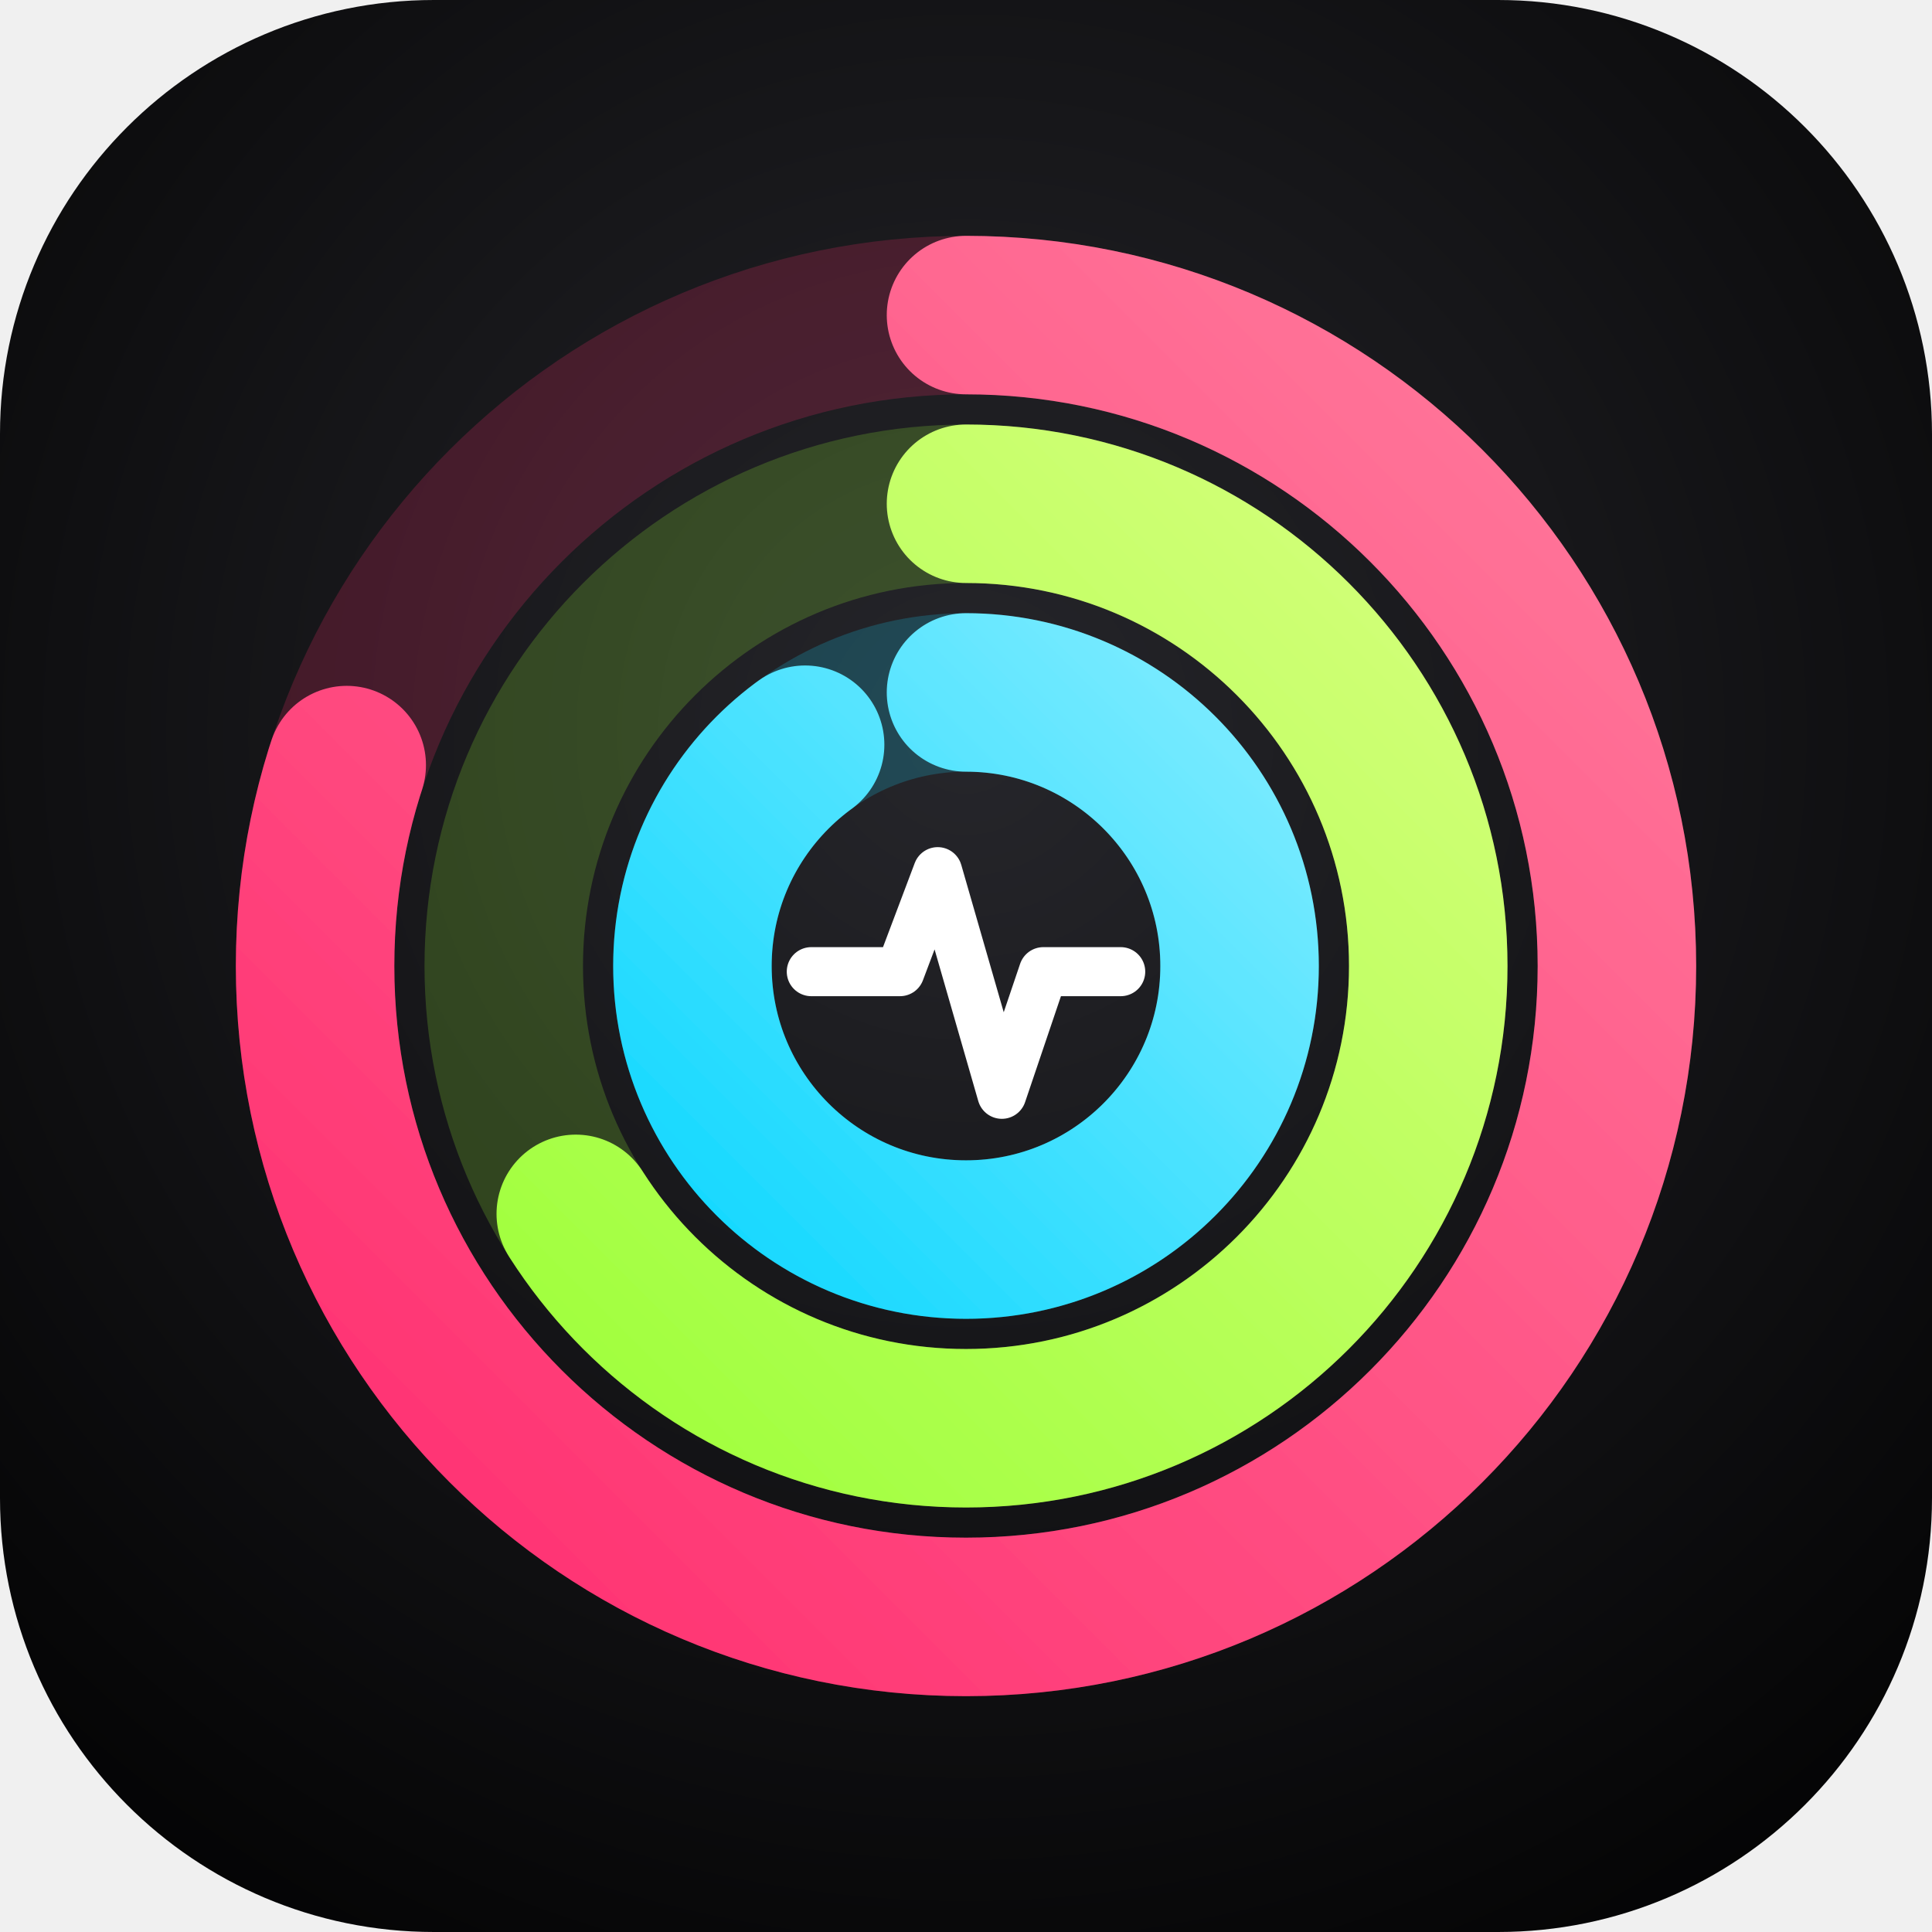
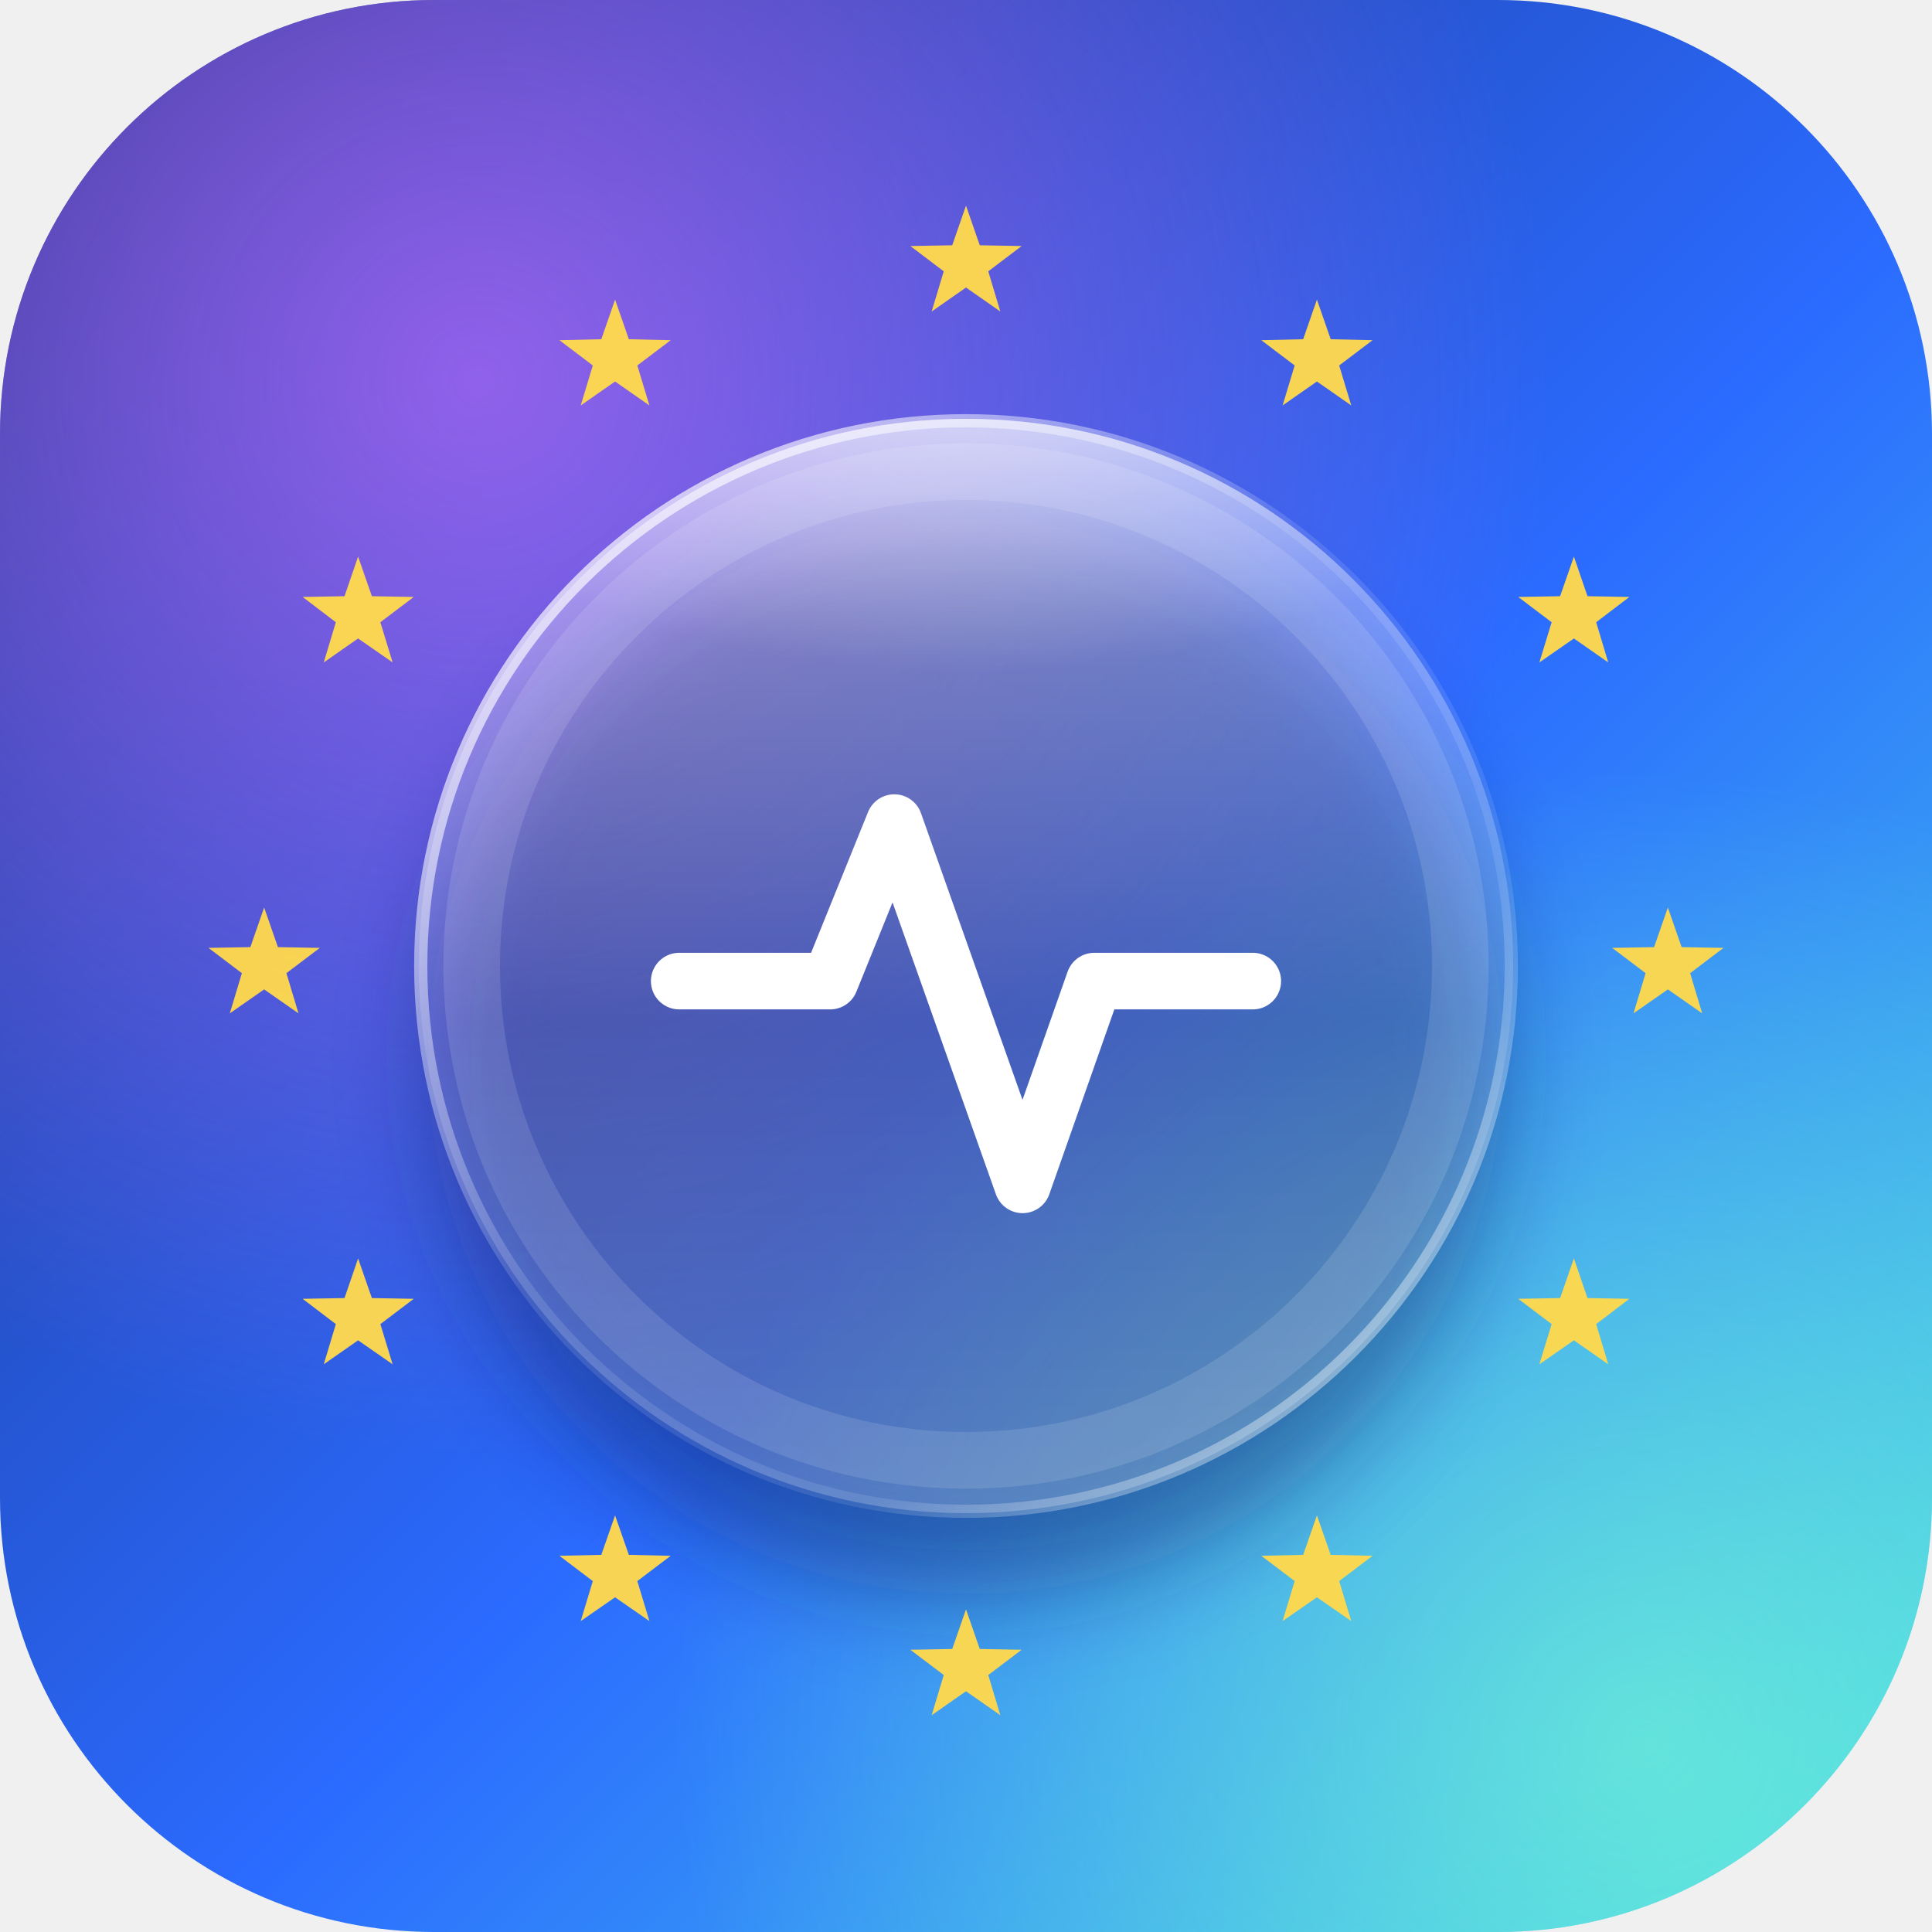
<svg xmlns="http://www.w3.org/2000/svg" viewBox="0 0 1024 1024" width="1024" height="1024">
  <defs>
-     <radialGradient id="bg" cx="50%" cy="38%" r="80%">
-       <stop offset="0" stop-color="#26262B" />
-       <stop offset="1" stop-color="#000" />
+     <linearGradient id="bg" x1="0" y1="0" x2="1" y2="1">
+       <stop offset="0" stop-color="#1A2B7A" />
+       <stop offset=".55" stop-color="#2B6BFF" />
+       <stop offset="1" stop-color="#45D6E8" />
+     </linearGradient>
+     <radialGradient id="blobA" cx="25%" cy="20%" r="55%">
+       <stop offset="0" stop-color="#B66BFF" stop-opacity=".75" />
+       <stop offset="1" stop-color="#B66BFF" stop-opacity="0" />
    </radialGradient>
-     <linearGradient id="g0" gradientUnits="userSpaceOnUse" x1="167" y1="167" x2="857" y2="857">
-       <stop offset="0" stop-color="#FF2D6F" />
-       <stop offset="1" stop-color="#FF7A9C" />
+     <radialGradient id="blobB" cx="85%" cy="90%" r="50%">
+       <stop offset="0" stop-color="#7CFFD0" stop-opacity=".6" />
+       <stop offset="1" stop-color="#7CFFD0" stop-opacity="0" />
+     </radialGradient>
+     <linearGradient id="glass" x1="0" y1="0" x2="0" y2="1">
+       <stop offset="0" stop-color="#fff" stop-opacity=".42" />
+       <stop offset=".55" stop-color="#fff" stop-opacity=".12" />
+       <stop offset="1" stop-color="#fff" stop-opacity=".22" />
    </linearGradient>
-     <linearGradient id="g1" gradientUnits="userSpaceOnUse" x1="267" y1="267" x2="757" y2="757">
-       <stop offset="0" stop-color="#9DFF3A" />
-       <stop offset="1" stop-color="#D4FF7A" />
+     <linearGradient id="rim" x1="0" y1="0" x2="1" y2="1">
+       <stop offset="0" stop-color="#fff" stop-opacity=".95" />
+       <stop offset=".45" stop-color="#fff" stop-opacity=".12" />
+       <stop offset=".7" stop-color="#fff" stop-opacity=".1" />
+       <stop offset="1" stop-color="#fff" stop-opacity=".7" />
    </linearGradient>
-     <linearGradient id="g2" gradientUnits="userSpaceOnUse" x1="367" y1="367" x2="657" y2="657">
-       <stop offset="0" stop-color="#14D8FF" />
-       <stop offset="1" stop-color="#7BEBFF" />
-     </linearGradient>
-     <filter id="glow" x="-20%" y="-20%" width="140%" height="140%">
-       <feGaussianBlur in="SourceAlpha" stdDeviation="14" result="b" />
-       <feFlood flood-color="#fff" flood-opacity=".0" />
-       <feMerge>
-         <feMergeNode in="SourceGraphic" />
-       </feMerge>
+     <radialGradient id="hl" cx="50%" cy="0%" r="70%">
+       <stop offset="0" stop-color="#fff" stop-opacity=".75" />
+       <stop offset="1" stop-color="#fff" stop-opacity="0" />
+     </radialGradient>
+     <filter id="sh" x="-30%" y="-30%" width="160%" height="170%">
+       <feGaussianBlur stdDeviation="26" />
    </filter>
+     <clipPath id="orb">
+       <circle cx="512" cy="512" r="290" />
+     </clipPath>
+     <clipPath id="rr">
+       <rect width="1024" height="1024" rx="230" />
+     </clipPath>
  </defs>
-   <rect width="1024" height="1024" rx="230" fill="url(#bg)" />
-   <circle cx="512" cy="512" r="345" fill="none" stroke="#FF2D6F" stroke-opacity=".20" stroke-width="84" />
-   <circle cx="512" cy="512" r="345" fill="none" stroke="url(#g0)" stroke-width="84" stroke-linecap="round" stroke-dasharray="1734.2 2167.7" transform="rotate(-90 512 512)" filter="url(#glow)" />
-   <circle cx="512" cy="512" r="245" fill="none" stroke="#9DFF3A" stroke-opacity=".20" stroke-width="84" />
-   <circle cx="512" cy="512" r="245" fill="none" stroke="url(#g1)" stroke-width="84" stroke-linecap="round" stroke-dasharray="1016.0 1539.4" transform="rotate(-90 512 512)" filter="url(#glow)" />
-   <circle cx="512" cy="512" r="145" fill="none" stroke="#14D8FF" stroke-opacity=".20" stroke-width="84" />
-   <circle cx="512" cy="512" r="145" fill="none" stroke="url(#g2)" stroke-width="84" stroke-linecap="round" stroke-dasharray="820.0 911.1" transform="rotate(-90 512 512)" filter="url(#glow)" />
-   <path d="M 430 515 H 477 L 497 462 L 531 580 L 553 515 H 594" fill="none" stroke="#fff" stroke-width="26" stroke-linecap="round" stroke-linejoin="round" />
+   <g clip-path="url(#rr)">
+     <rect width="1024" height="1024" fill="url(#bg)" />
+     <rect width="1024" height="1024" fill="url(#blobA)" />
+     <rect width="1024" height="1024" fill="url(#blobB)" />
+     <circle cx="512" cy="560" r="285" fill="#0A1A5C" opacity=".45" filter="url(#sh)" />
+     <g fill="#FFD84D" opacity=".96">
+       <polygon points="512.0,109.0 519.3,130.0 541.5,130.4 523.8,143.8 530.2,165.1 512.0,152.4 493.8,165.1 500.2,143.8 482.5,130.4 504.7,130.0" />
+       <polygon points="698.0,158.8 705.3,179.8 727.5,180.3 709.8,193.7 716.2,214.9 698.0,202.2 679.8,214.9 686.2,193.7 668.5,180.3 690.7,179.8" />
+       <polygon points="834.2,295.0 841.4,316.0 863.6,316.4 846.0,329.8 852.4,351.1 834.2,338.4 815.9,351.1 822.4,329.8 804.7,316.4 826.9,316.0" />
+       <polygon points="884.0,481.0 891.3,502.0 913.5,502.4 895.8,515.8 902.2,537.1 884.0,524.4 865.8,537.1 872.2,515.8 854.5,502.4 876.7,502.0" />
+       <polygon points="834.2,667.0 841.4,688.0 863.6,688.4 846.0,701.8 852.4,723.1 834.2,710.4 815.9,723.1 822.4,701.8 804.7,688.4 826.9,688.0" />
+       <polygon points="698.0,803.2 705.3,824.1 727.5,824.6 709.8,838.0 716.2,859.2 698.0,846.6 679.8,859.2 686.2,838.0 668.5,824.6 690.7,824.1" />
+       <polygon points="512.0,853.0 519.3,874.0 541.5,874.4 523.8,887.8 530.2,909.1 512.0,896.4 493.8,909.1 500.2,887.8 482.5,874.4 504.7,874.0" />
+       <polygon points="326.0,803.2 333.3,824.1 355.5,824.6 337.8,838.0 344.2,859.2 326.0,846.6 307.8,859.2 314.2,838.0 296.5,824.6 318.7,824.1" />
+       <polygon points="189.8,667.0 197.1,688.0 219.3,688.4 201.6,701.8 208.1,723.1 189.8,710.4 171.6,723.1 178.0,701.8 160.4,688.4 182.6,688.0" />
+       <polygon points="140.0,481.0 147.3,502.0 169.5,502.4 151.8,515.8 158.2,537.1 140.0,524.4 121.8,537.1 128.2,515.8 110.5,502.4 132.7,502.0" />
+       <polygon points="189.8,295.0 197.1,316.0 219.3,316.4 201.6,329.8 208.1,351.1 189.8,338.4 171.6,351.1 178.0,329.8 160.4,316.4 182.6,316.0" />
+       <polygon points="326.0,158.8 333.3,179.8 355.5,180.3 337.8,193.7 344.2,214.9 326.0,202.2 307.8,214.9 314.2,193.7 296.5,180.3 318.7,179.8" />
+     </g>
+     <circle cx="512" cy="512" r="290" fill="url(#glass)" />
+     <g clip-path="url(#orb)">
+       <ellipse cx="512" cy="300" rx="250" ry="140" fill="url(#hl)" />
+       <circle cx="512" cy="512" r="262" fill="none" stroke="#fff" stroke-opacity=".12" stroke-width="30" />
+     </g>
+     <circle cx="512" cy="512" r="289" fill="none" stroke="url(#rim)" stroke-width="7" />
+     <path d="M 360 520 H 440 L 474 436 L 542 628 L 580 520 H 664" fill="none" stroke="#fff" stroke-width="30" stroke-linecap="round" stroke-linejoin="round" />
+   </g>
</svg>
